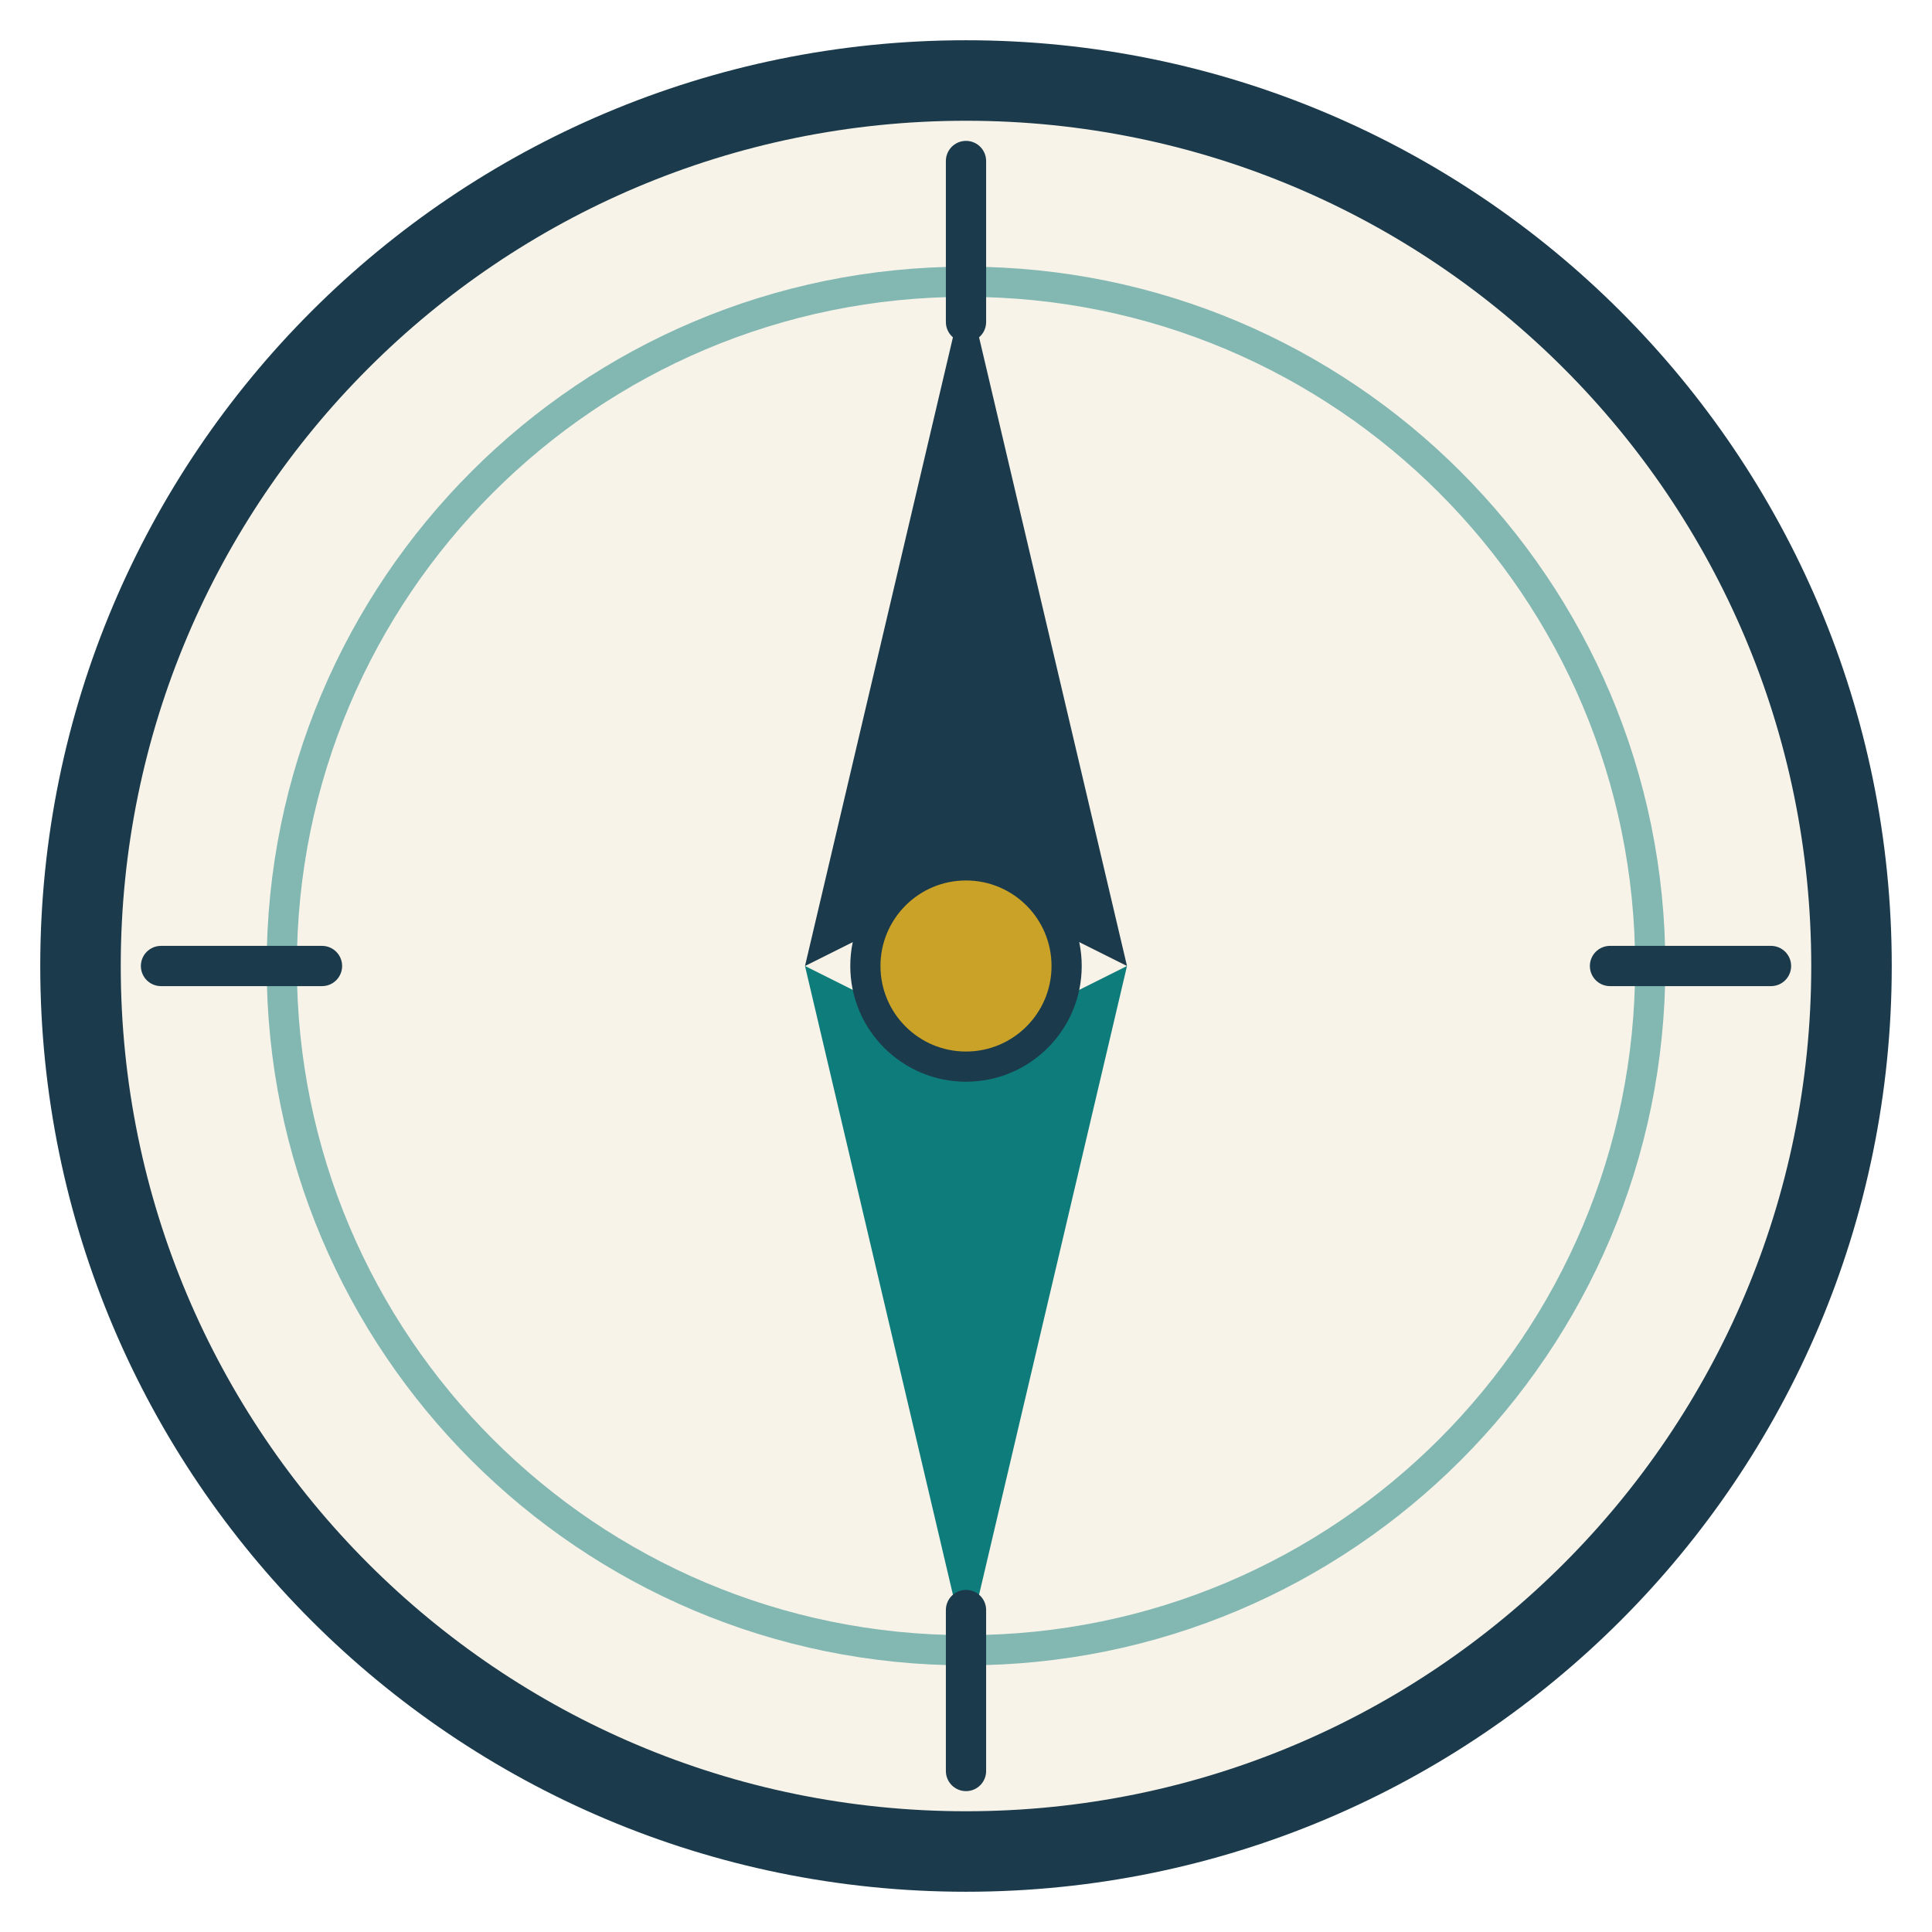
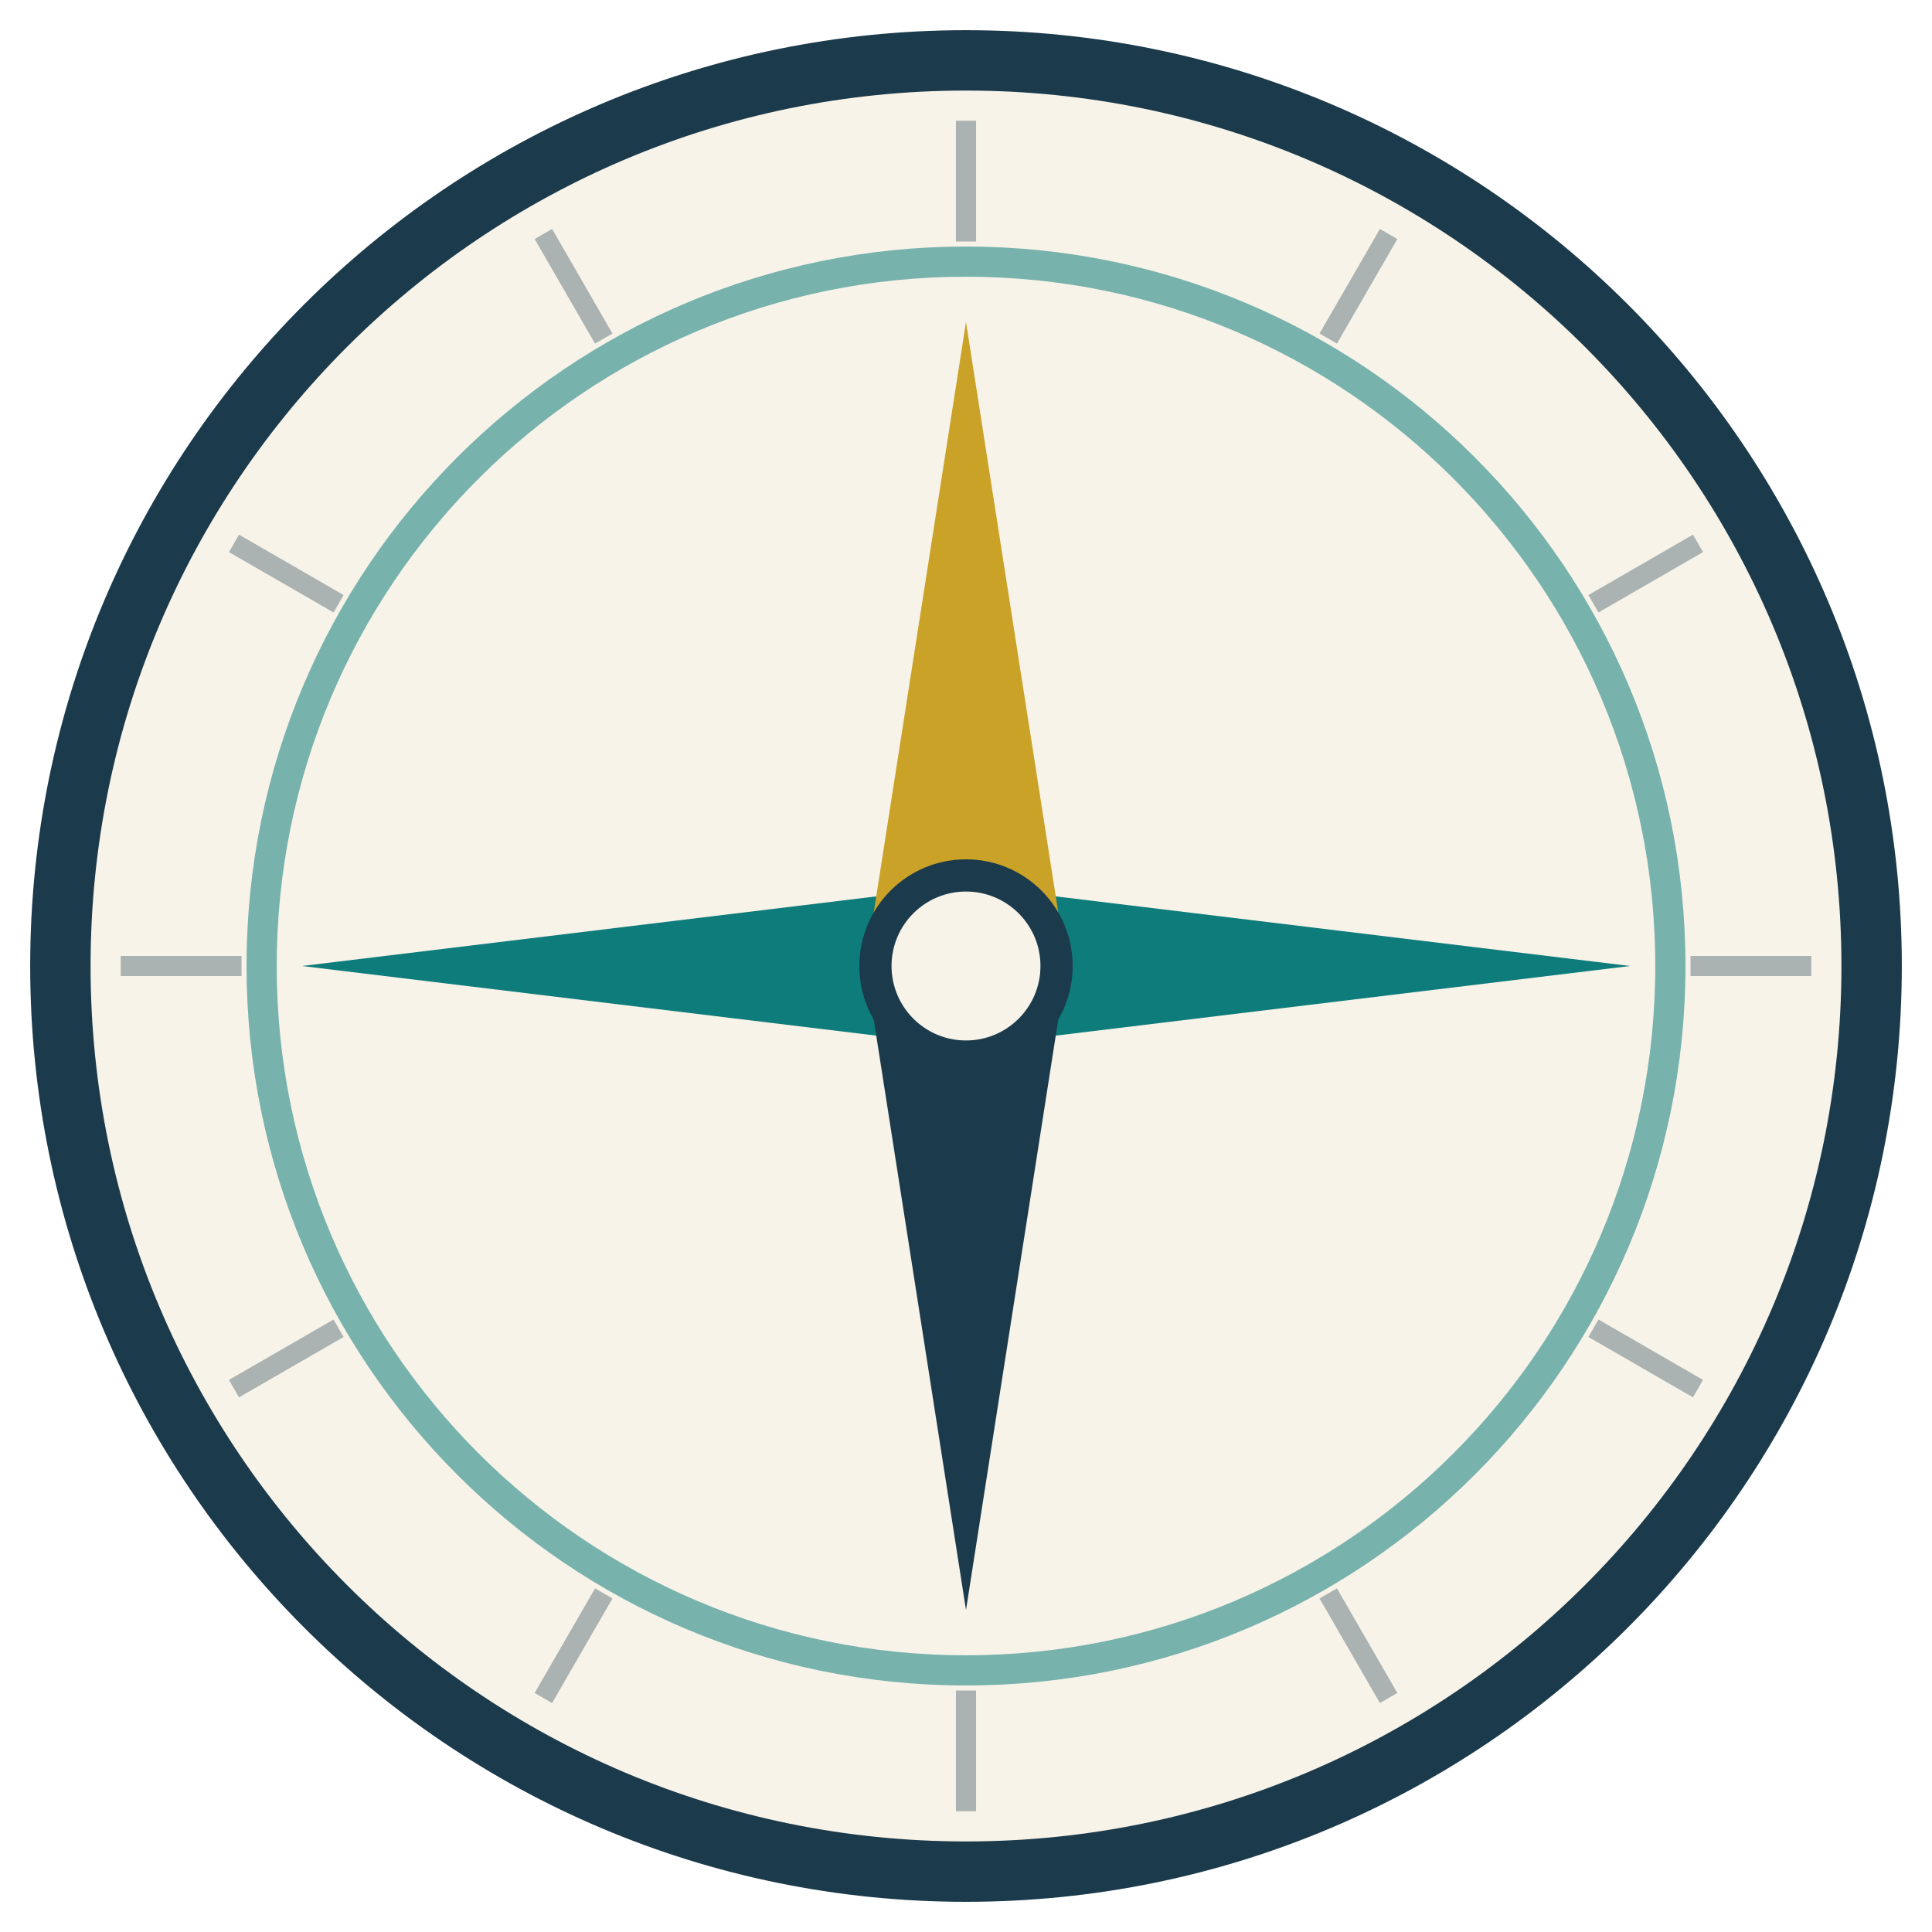
<svg xmlns="http://www.w3.org/2000/svg" viewBox="0 0 96 96" role="img" aria-label="RetireCompass logo">
-   <circle cx="48" cy="48" r="44" fill="#f7f3e9" stroke="#1b3a4b" stroke-width="4" />
-   <circle cx="48" cy="48" r="34" fill="none" stroke="#0e7c7b" stroke-width="1.5" opacity="0.5" />
-   <polygon points="48,14 56,48 48,44 40,48" fill="#1b3a4b" />
-   <polygon points="48,82 40,48 48,52 56,48" fill="#0e7c7b" />
-   <g stroke="#1b3a4b" stroke-width="2" stroke-linecap="round">
-     <line x1="48" y1="8" x2="48" y2="16" />
-     <line x1="48" y1="80" x2="48" y2="88" />
-     <line x1="8" y1="48" x2="16" y2="48" />
-     <line x1="80" y1="48" x2="88" y2="48" />
+   <defs>
+     <clipPath id="dial">
+       <circle cx="48" cy="48" r="43" />
+     </clipPath>
+   </defs>
+   <circle cx="48" cy="48" r="45" fill="#f7f3e9" />
+   <circle cx="48" cy="48" r="45" fill="none" stroke="#1b3a4b" stroke-width="3" />
+   <g clip-path="url(#dial)" stroke="#1b3a4b" stroke-width="1" opacity="0.35">
+     <g id="t">
+       <line x1="48" y1="6" x2="48" y2="12" />
+     </g>
+     <use href="#t" transform="rotate(30 48 48)" />
+     <use href="#t" transform="rotate(60 48 48)" />
+     <use href="#t" transform="rotate(90 48 48)" />
+     <use href="#t" transform="rotate(120 48 48)" />
+     <use href="#t" transform="rotate(150 48 48)" />
+     <use href="#t" transform="rotate(180 48 48)" />
+     <use href="#t" transform="rotate(210 48 48)" />
+     <use href="#t" transform="rotate(240 48 48)" />
+     <use href="#t" transform="rotate(270 48 48)" />
+     <use href="#t" transform="rotate(300 48 48)" />
+     <use href="#t" transform="rotate(330 48 48)" />
  </g>
-   <circle cx="48" cy="48" r="5" fill="#c9a227" stroke="#1b3a4b" stroke-width="1.5" />
+   <circle cx="48" cy="48" r="35" fill="none" stroke="#0e7c7b" stroke-width="1.5" opacity="0.55" />
+   <polygon points="15,48 48,44 81,48 48,52" fill="#0e7c7b" />
+   <polygon points="43,48 53,48 48,80" fill="#1b3a4b" />
+   <polygon points="43,48 53,48 48,16" fill="#c9a227" />
+   <circle cx="48" cy="48" r="4.5" fill="#f7f3e9" stroke="#1b3a4b" stroke-width="1.6" />
</svg>
